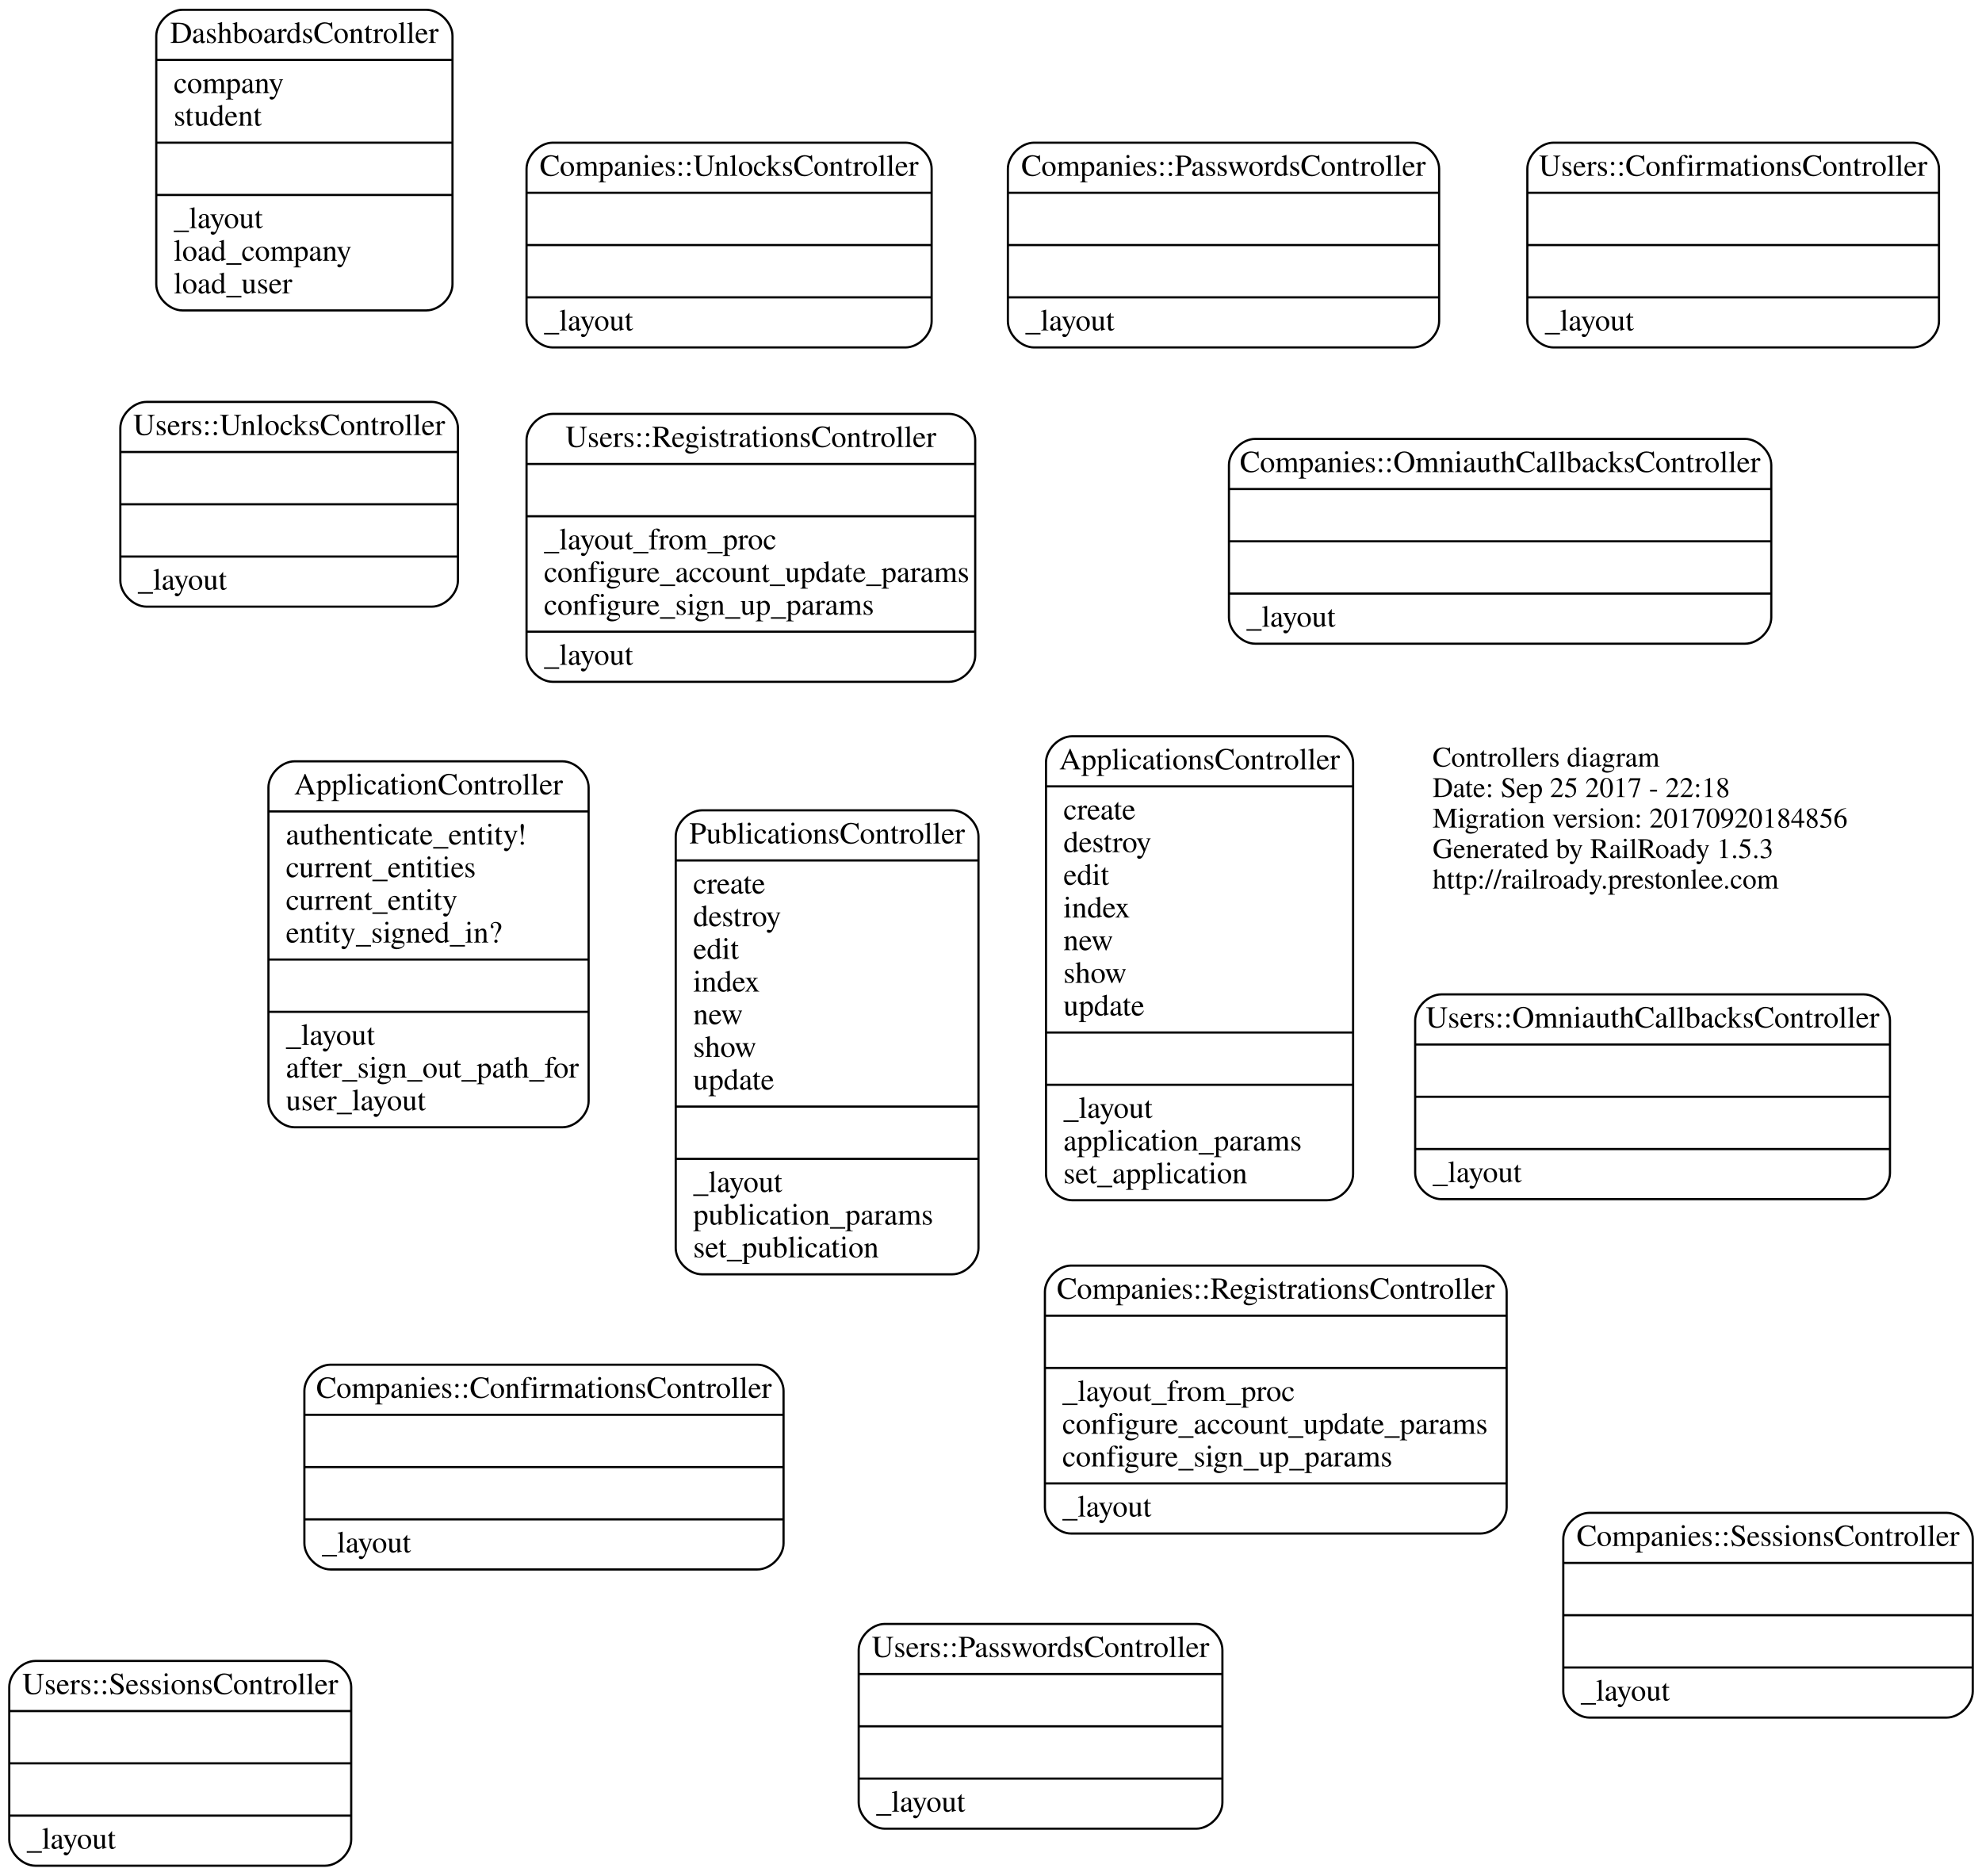
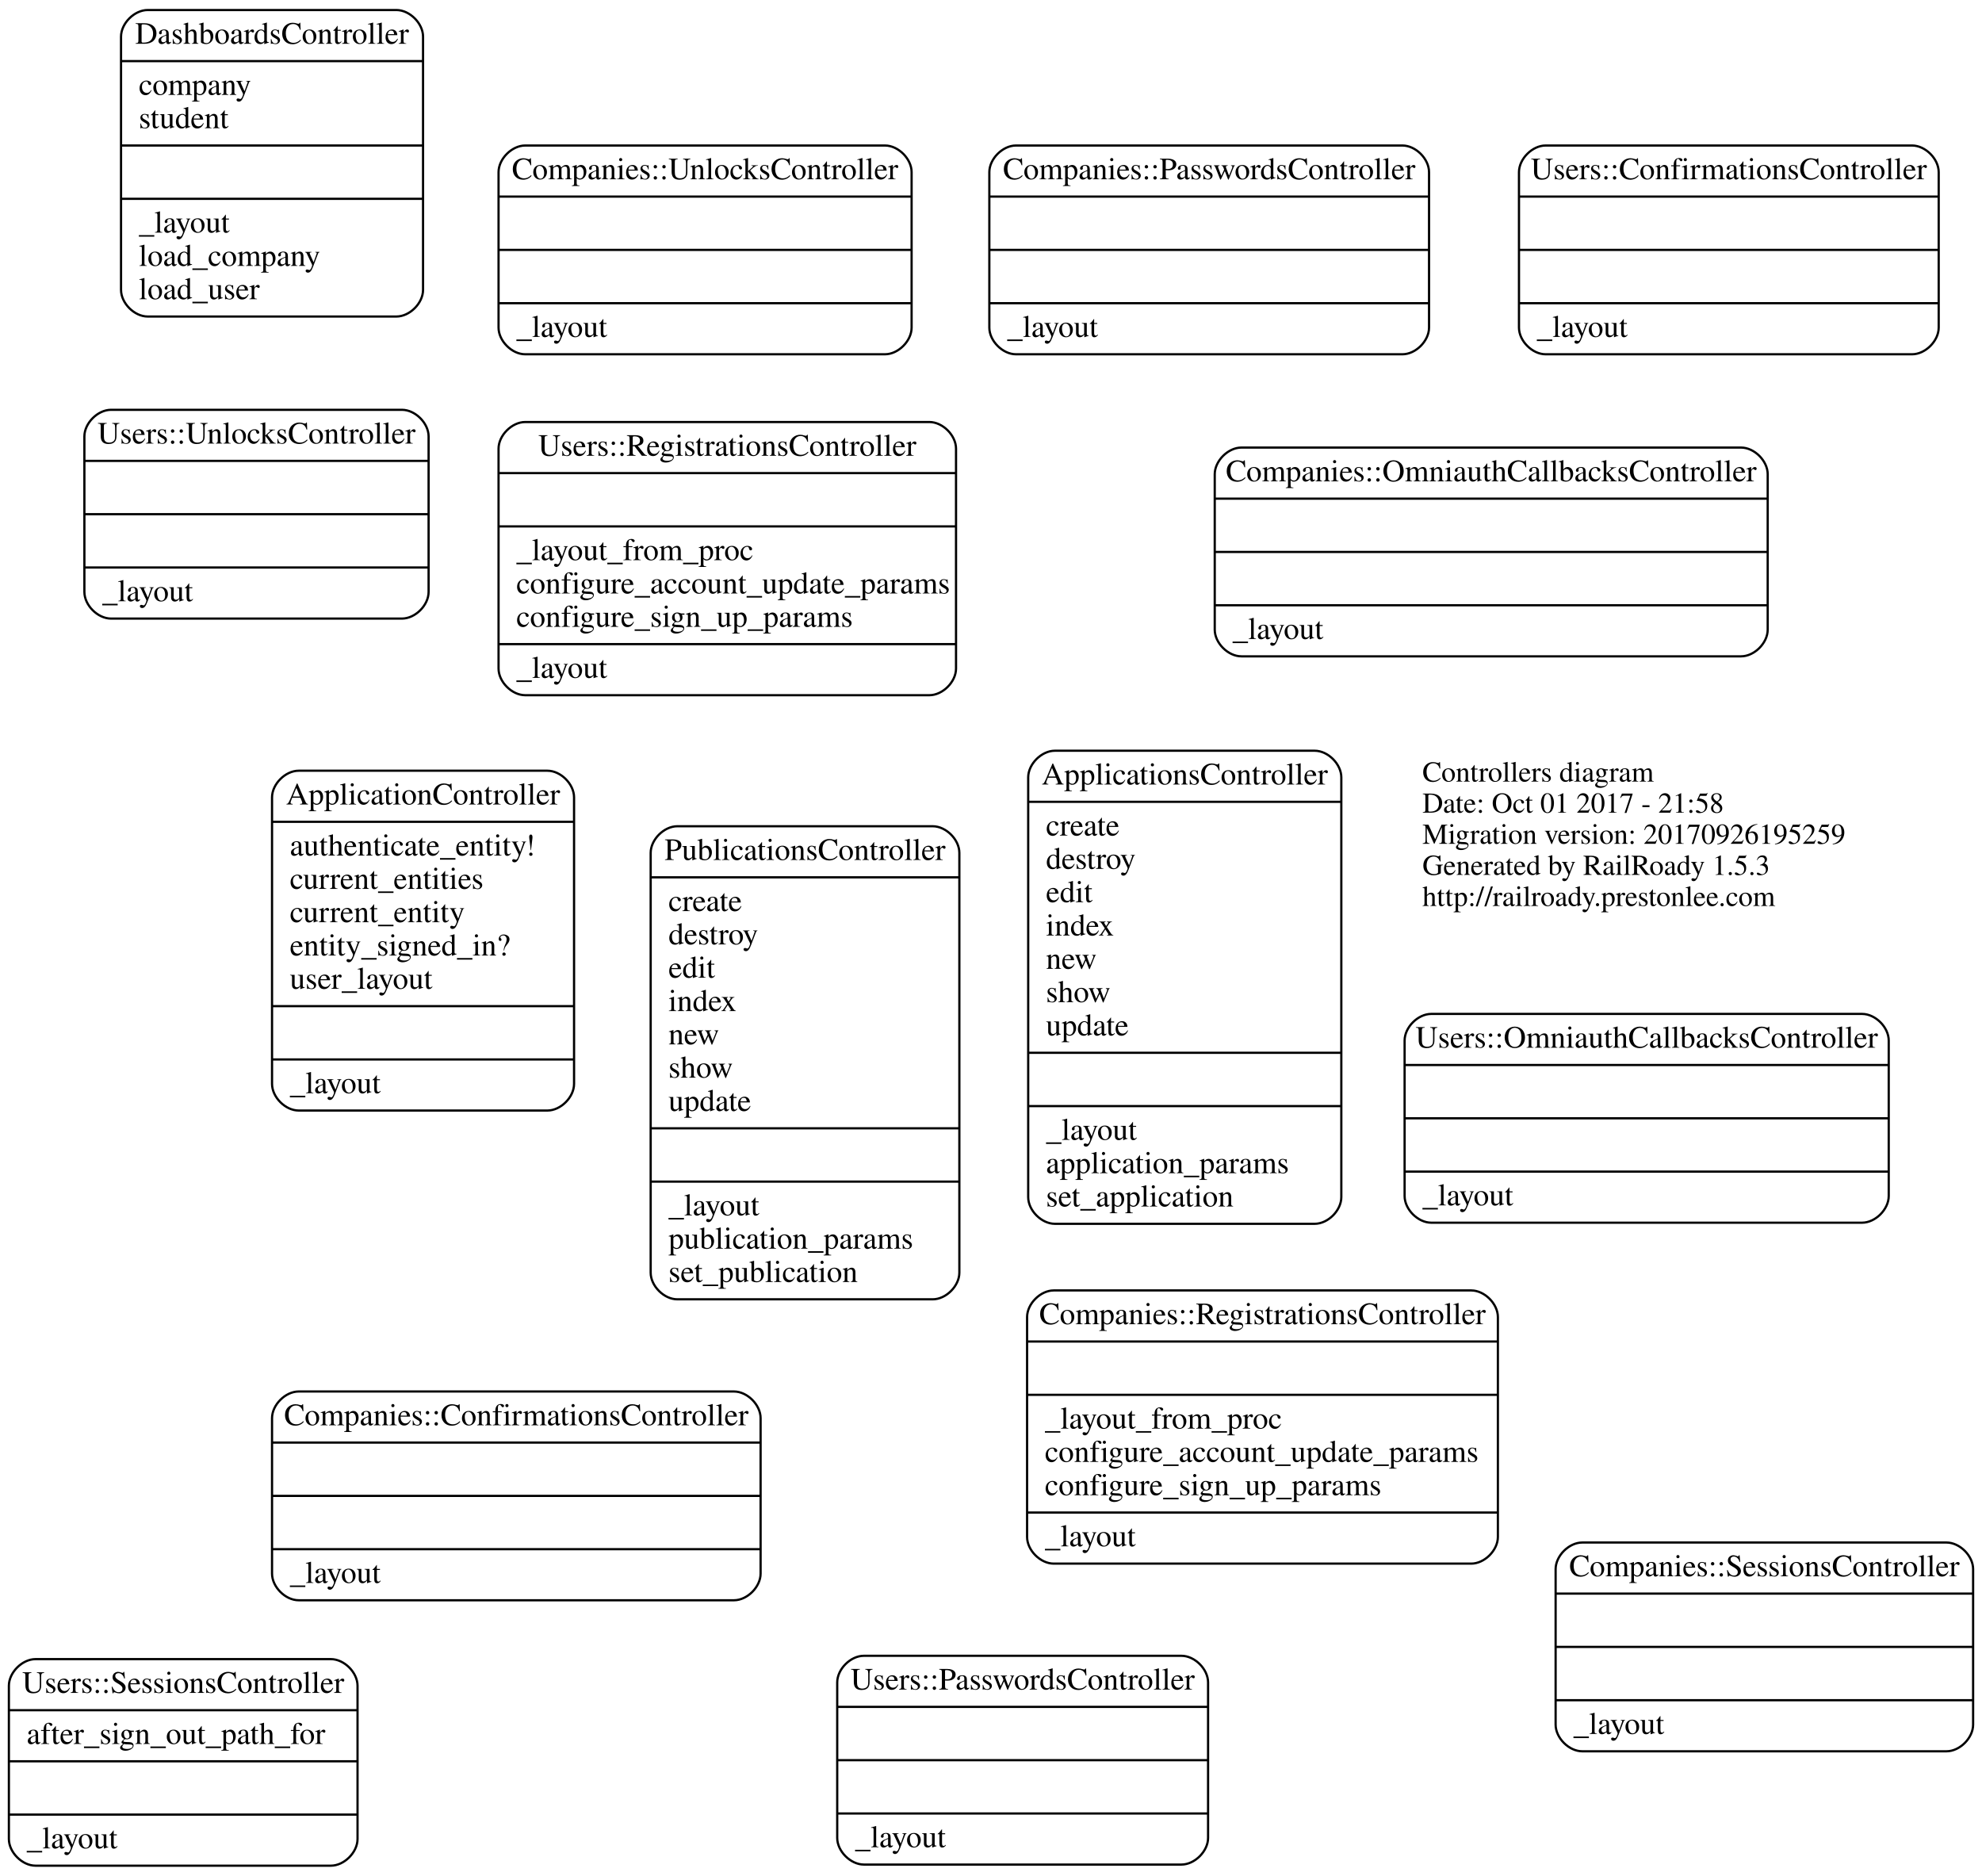
- <svg xmlns="http://www.w3.org/2000/svg" width="910pt" height="861pt" viewBox="0.00 0.00 909.50 861.00">
-   <g id="graph0" class="graph" transform="scale(1 1) rotate(0) translate(394.5 466.5)">
-     <polygon fill="none" stroke="none" points="-394.5,394.5 -394.5,-466.5 515,-466.5 515,394.5 -394.5,394.5" />
+ <svg xmlns="http://www.w3.org/2000/svg" width="893pt" height="845pt" viewBox="0.00 0.00 892.50 844.50">
+   <g id="graph0" class="graph" transform="scale(1 1) rotate(0) translate(377.5 466.5)">
+     <polygon fill="none" stroke="none" points="-377.5,378 -377.5,-466.5 515,-466.5 515,378 -377.5,378" />
    <g id="node1" class="node">
      <text text-anchor="start" x="263" y="-114.6" font-family="Times,serif" font-size="13.00">Controllers diagram</text>
-       <text text-anchor="start" x="263" y="-100.6" font-family="Times,serif" font-size="13.00">Date: Sep 25 2017 - 22:18</text>
-       <text text-anchor="start" x="263" y="-86.6" font-family="Times,serif" font-size="13.00">Migration version: 20170920184856</text>
+       <text text-anchor="start" x="263" y="-100.6" font-family="Times,serif" font-size="13.00">Date: Oct 01 2017 - 21:58</text>
+       <text text-anchor="start" x="263" y="-86.6" font-family="Times,serif" font-size="13.00">Migration version: 20170926195259</text>
      <text text-anchor="start" x="263" y="-72.6" font-family="Times,serif" font-size="13.00">Generated by RailRoady 1.5.3</text>
      <text text-anchor="start" x="263" y="-58.6" font-family="Times,serif" font-size="13.00">http://railroady.prestonlee.com</text>
    </g>
    <g id="node2" class="node">
      <path fill="none" stroke="black" d="M-327.5,-188C-327.5,-188 -196.5,-188 -196.5,-188 -190.5,-188 -184.5,-194 -184.5,-200 -184.5,-200 -184.5,-270 -184.5,-270 -184.5,-276 -190.5,-282 -196.5,-282 -196.5,-282 -327.5,-282 -327.5,-282 -333.5,-282 -339.5,-276 -339.5,-270 -339.5,-270 -339.5,-200 -339.5,-200 -339.5,-194 -333.5,-188 -327.5,-188" />
      <text text-anchor="middle" x="-262" y="-266.8" font-family="Times,serif" font-size="14.00">Users::UnlocksController</text>
      <polyline fill="none" stroke="black" points="-339.5,-259 -184.5,-259 " />
      <polyline fill="none" stroke="black" points="-339.5,-235 -184.5,-235 " />
      <polyline fill="none" stroke="black" points="-339.5,-211 -184.5,-211 " />
      <text text-anchor="start" x="-331.5" y="-195.8" font-family="Times,serif" font-size="14.00">_layout</text>
    </g>
    <g id="node3" class="node">
      <path fill="none" stroke="black" d="M267,84C267,84 461,84 461,84 467,84 473,78 473,72 473,72 473,2 473,2 473,-4 467,-10 461,-10 461,-10 267,-10 267,-10 261,-10 255,-4 255,2 255,2 255,72 255,72 255,78 261,84 267,84" />
      <text text-anchor="middle" x="364" y="5.2" font-family="Times,serif" font-size="14.00">Users::OmniauthCallbacksController</text>
      <polyline fill="none" stroke="black" points="255,13 473,13 " />
      <polyline fill="none" stroke="black" points="255,37 473,37 " />
      <polyline fill="none" stroke="black" points="255,61 473,61 " />
      <text text-anchor="start" x="263" y="76.2" font-family="Times,serif" font-size="14.00">_layout</text>
    </g>
    <g id="node4" class="node">
      <path fill="none" stroke="black" d="M11.5,373C11.5,373 154.5,373 154.5,373 160.5,373 166.5,367 166.5,361 166.5,361 166.5,291 166.5,291 166.5,285 160.5,279 154.5,279 154.5,279 11.5,279 11.5,279 5.5,279 -0.5,285 -0.5,291 -0.5,291 -0.5,361 -0.5,361 -0.5,367 5.5,373 11.5,373" />
      <text text-anchor="middle" x="83" y="294.2" font-family="Times,serif" font-size="14.00">Users::PasswordsController</text>
      <polyline fill="none" stroke="black" points="-0.5,302 166.5,302 " />
      <polyline fill="none" stroke="black" points="-0.5,326 166.5,326 " />
      <polyline fill="none" stroke="black" points="-0.5,350 166.5,350 " />
      <text text-anchor="start" x="7.5" y="365.2" font-family="Times,serif" font-size="14.00">_layout</text>
    </g>
    <g id="node5" class="node">
      <path fill="none" stroke="black" d="M318.5,-307C318.5,-307 483.5,-307 483.5,-307 489.5,-307 495.5,-313 495.5,-319 495.5,-319 495.5,-389 495.5,-389 495.5,-395 489.5,-401 483.5,-401 483.5,-401 318.5,-401 318.5,-401 312.5,-401 306.5,-395 306.5,-389 306.5,-389 306.5,-319 306.5,-319 306.5,-313 312.5,-307 318.5,-307" />
      <text text-anchor="middle" x="401" y="-385.8" font-family="Times,serif" font-size="14.00">Users::ConfirmationsController</text>
      <polyline fill="none" stroke="black" points="306.5,-378 495.5,-378 " />
      <polyline fill="none" stroke="black" points="306.5,-354 495.5,-354 " />
      <polyline fill="none" stroke="black" points="306.5,-330 495.5,-330 " />
      <text text-anchor="start" x="314.5" y="-314.8" font-family="Times,serif" font-size="14.00">_layout</text>
    </g>
    <g id="node6" class="node">
-       <path fill="none" stroke="black" d="M-378.5,390C-378.5,390 -245.5,390 -245.5,390 -239.5,390 -233.5,384 -233.5,378 -233.5,378 -233.5,308 -233.5,308 -233.5,302 -239.5,296 -245.5,296 -245.5,296 -378.5,296 -378.5,296 -384.5,296 -390.5,302 -390.5,308 -390.5,308 -390.5,378 -390.5,378 -390.5,384 -384.5,390 -378.5,390" />
-       <text text-anchor="middle" x="-312" y="311.2" font-family="Times,serif" font-size="14.00">Users::SessionsController</text>
-       <polyline fill="none" stroke="black" points="-390.5,319 -233.5,319 " />
-       <polyline fill="none" stroke="black" points="-390.5,343 -233.5,343 " />
-       <polyline fill="none" stroke="black" points="-390.5,367 -233.5,367 " />
-       <text text-anchor="start" x="-382.5" y="382.2" font-family="Times,serif" font-size="14.00">_layout</text>
+       <path fill="none" stroke="black" d="M-361.5,373.5C-361.5,373.5 -228.5,373.5 -228.5,373.5 -222.5,373.5 -216.5,367.5 -216.5,361.5 -216.5,361.5 -216.5,292.5 -216.5,292.5 -216.5,286.5 -222.5,280.5 -228.5,280.5 -228.5,280.5 -361.5,280.5 -361.5,280.5 -367.5,280.5 -373.5,286.5 -373.5,292.5 -373.5,292.5 -373.5,361.5 -373.5,361.5 -373.5,367.5 -367.5,373.5 -361.5,373.5" />
+       <text text-anchor="middle" x="-295" y="295.7" font-family="Times,serif" font-size="14.00">Users::SessionsController</text>
+       <polyline fill="none" stroke="black" points="-373.5,303.5 -216.5,303.5 " />
+       <text text-anchor="start" x="-365.5" y="318.7" font-family="Times,serif" font-size="14.00">after_sign_out_path_for</text>
+       <polyline fill="none" stroke="black" points="-373.5,326.5 -216.5,326.5 " />
+       <polyline fill="none" stroke="black" points="-373.5,350.5 -216.5,350.5 " />
+       <text text-anchor="start" x="-365.5" y="365.7" font-family="Times,serif" font-size="14.00">_layout</text>
    </g>
    <g id="node7" class="node">
      <path fill="none" stroke="black" d="M-141,-153.5C-141,-153.5 41,-153.5 41,-153.5 47,-153.5 53,-159.5 53,-165.5 53,-165.5 53,-264.5 53,-264.5 53,-270.5 47,-276.5 41,-276.5 41,-276.5 -141,-276.5 -141,-276.5 -147,-276.5 -153,-270.5 -153,-264.5 -153,-264.5 -153,-165.5 -153,-165.5 -153,-159.5 -147,-153.5 -141,-153.5" />
      <text text-anchor="middle" x="-50" y="-261.3" font-family="Times,serif" font-size="14.00">Users::RegistrationsController</text>
      <polyline fill="none" stroke="black" points="-153,-253.5 53,-253.5 " />
      <polyline fill="none" stroke="black" points="-153,-229.5 53,-229.5 " />
      <text text-anchor="start" x="-145" y="-214.3" font-family="Times,serif" font-size="14.00">_layout_from_proc</text>
      <text text-anchor="start" x="-145" y="-199.3" font-family="Times,serif" font-size="14.00">configure_account_update_params</text>
      <text text-anchor="start" x="-145" y="-184.3" font-family="Times,serif" font-size="14.00">configure_sign_up_params</text>
      <polyline fill="none" stroke="black" points="-153,-176.5 53,-176.5 " />
      <text text-anchor="start" x="-145" y="-161.3" font-family="Times,serif" font-size="14.00">_layout</text>
    </g>
    <g id="node8" class="node">
-       <path fill="none" stroke="black" d="M-259.5,51C-259.5,51 -136.5,51 -136.5,51 -130.5,51 -124.5,45 -124.5,39 -124.5,39 -124.5,-105 -124.5,-105 -124.5,-111 -130.5,-117 -136.5,-117 -136.5,-117 -259.5,-117 -259.5,-117 -265.5,-117 -271.5,-111 -271.5,-105 -271.5,-105 -271.5,39 -271.5,39 -271.5,45 -265.5,51 -259.5,51" />
-       <text text-anchor="middle" x="-198" y="-101.8" font-family="Times,serif" font-size="14.00">ApplicationController</text>
-       <polyline fill="none" stroke="black" points="-271.5,-94 -124.5,-94 " />
-       <text text-anchor="start" x="-263.5" y="-78.8" font-family="Times,serif" font-size="14.00">authenticate_entity!</text>
-       <text text-anchor="start" x="-263.5" y="-63.8" font-family="Times,serif" font-size="14.00">current_entities</text>
-       <text text-anchor="start" x="-263.5" y="-48.8" font-family="Times,serif" font-size="14.00">current_entity</text>
-       <text text-anchor="start" x="-263.5" y="-33.8" font-family="Times,serif" font-size="14.00">entity_signed_in?</text>
-       <polyline fill="none" stroke="black" points="-271.5,-26 -124.5,-26 " />
-       <polyline fill="none" stroke="black" points="-271.5,-2 -124.5,-2 " />
-       <text text-anchor="start" x="-263.5" y="13.2" font-family="Times,serif" font-size="14.00">_layout</text>
-       <text text-anchor="start" x="-263.5" y="28.2" font-family="Times,serif" font-size="14.00">after_sign_out_path_for</text>
-       <text text-anchor="start" x="-263.5" y="43.2" font-family="Times,serif" font-size="14.00">user_layout</text>
+       <path fill="none" stroke="black" d="M-243,33.5C-243,33.5 -131,33.5 -131,33.5 -125,33.5 -119,27.5 -119,21.5 -119,21.5 -119,-107.5 -119,-107.5 -119,-113.5 -125,-119.5 -131,-119.5 -131,-119.5 -243,-119.5 -243,-119.5 -249,-119.5 -255,-113.5 -255,-107.5 -255,-107.5 -255,21.5 -255,21.5 -255,27.5 -249,33.5 -243,33.5" />
+       <text text-anchor="middle" x="-187" y="-104.3" font-family="Times,serif" font-size="14.00">ApplicationController</text>
+       <polyline fill="none" stroke="black" points="-255,-96.5 -119,-96.5 " />
+       <text text-anchor="start" x="-247" y="-81.3" font-family="Times,serif" font-size="14.00">authenticate_entity!</text>
+       <text text-anchor="start" x="-247" y="-66.3" font-family="Times,serif" font-size="14.00">current_entities</text>
+       <text text-anchor="start" x="-247" y="-51.3" font-family="Times,serif" font-size="14.00">current_entity</text>
+       <text text-anchor="start" x="-247" y="-36.3" font-family="Times,serif" font-size="14.00">entity_signed_in?</text>
+       <text text-anchor="start" x="-247" y="-21.3" font-family="Times,serif" font-size="14.00">user_layout</text>
+       <polyline fill="none" stroke="black" points="-255,-13.5 -119,-13.5 " />
+       <polyline fill="none" stroke="black" points="-255,10.5 -119,10.5 " />
+       <text text-anchor="start" x="-247" y="25.7" font-family="Times,serif" font-size="14.00">_layout</text>
    </g>
    <g id="node9" class="node">
      <path fill="none" stroke="black" d="M-72.5,118.5C-72.5,118.5 42.5,118.5 42.5,118.5 48.5,118.5 54.5,112.5 54.5,106.5 54.5,106.5 54.5,-82.5 54.5,-82.5 54.5,-88.5 48.5,-94.5 42.5,-94.5 42.5,-94.5 -72.5,-94.5 -72.5,-94.5 -78.5,-94.5 -84.5,-88.5 -84.5,-82.5 -84.5,-82.5 -84.5,106.5 -84.5,106.5 -84.5,112.5 -78.5,118.5 -72.5,118.5" />
      <text text-anchor="middle" x="-15" y="-79.3" font-family="Times,serif" font-size="14.00">PublicationsController</text>
      <polyline fill="none" stroke="black" points="-84.5,-71.5 54.5,-71.5 " />
      <text text-anchor="start" x="-76.5" y="-56.3" font-family="Times,serif" font-size="14.00">create</text>
      <text text-anchor="start" x="-76.5" y="-41.3" font-family="Times,serif" font-size="14.00">destroy</text>
      <text text-anchor="start" x="-76.5" y="-26.3" font-family="Times,serif" font-size="14.00">edit</text>
      <text text-anchor="start" x="-76.5" y="-11.3" font-family="Times,serif" font-size="14.00">index</text>
      <text text-anchor="start" x="-76.5" y="3.7" font-family="Times,serif" font-size="14.00">new</text>
      <text text-anchor="start" x="-76.5" y="18.7" font-family="Times,serif" font-size="14.00">show</text>
      <text text-anchor="start" x="-76.5" y="33.7" font-family="Times,serif" font-size="14.00">update</text>
      <polyline fill="none" stroke="black" points="-84.5,41.5 54.5,41.5 " />
      <polyline fill="none" stroke="black" points="-84.5,65.5 54.5,65.5 " />
      <text text-anchor="start" x="-76.5" y="80.7" font-family="Times,serif" font-size="14.00">_layout</text>
      <text text-anchor="start" x="-76.5" y="95.7" font-family="Times,serif" font-size="14.00">publication_params</text>
      <text text-anchor="start" x="-76.5" y="110.7" font-family="Times,serif" font-size="14.00">set_publication</text>
    </g>
    <g id="node10" class="node">
      <path fill="none" stroke="black" d="M97.5,84.5C97.5,84.5 214.5,84.5 214.5,84.5 220.5,84.5 226.5,78.5 226.5,72.5 226.5,72.5 226.5,-116.5 226.5,-116.5 226.5,-122.5 220.5,-128.5 214.5,-128.5 214.5,-128.5 97.5,-128.5 97.5,-128.5 91.5,-128.5 85.5,-122.5 85.5,-116.5 85.5,-116.5 85.5,72.5 85.5,72.5 85.5,78.5 91.5,84.5 97.5,84.5" />
      <text text-anchor="middle" x="156" y="-113.3" font-family="Times,serif" font-size="14.00">ApplicationsController</text>
      <polyline fill="none" stroke="black" points="85.5,-105.5 226.5,-105.5 " />
      <text text-anchor="start" x="93.5" y="-90.3" font-family="Times,serif" font-size="14.00">create</text>
      <text text-anchor="start" x="93.5" y="-75.3" font-family="Times,serif" font-size="14.00">destroy</text>
      <text text-anchor="start" x="93.5" y="-60.3" font-family="Times,serif" font-size="14.00">edit</text>
      <text text-anchor="start" x="93.5" y="-45.3" font-family="Times,serif" font-size="14.00">index</text>
      <text text-anchor="start" x="93.5" y="-30.3" font-family="Times,serif" font-size="14.00">new</text>
      <text text-anchor="start" x="93.5" y="-15.3" font-family="Times,serif" font-size="14.00">show</text>
      <text text-anchor="start" x="93.5" y="-0.3" font-family="Times,serif" font-size="14.00">update</text>
      <polyline fill="none" stroke="black" points="85.5,7.5 226.5,7.5 " />
      <polyline fill="none" stroke="black" points="85.5,31.5 226.5,31.5 " />
      <text text-anchor="start" x="93.5" y="46.7" font-family="Times,serif" font-size="14.00">_layout</text>
      <text text-anchor="start" x="93.5" y="61.7" font-family="Times,serif" font-size="14.00">application_params</text>
      <text text-anchor="start" x="93.5" y="76.7" font-family="Times,serif" font-size="14.00">set_application</text>
    </g>
    <g id="node11" class="node">
      <path fill="none" stroke="black" d="M-141,-307C-141,-307 21,-307 21,-307 27,-307 33,-313 33,-319 33,-319 33,-389 33,-389 33,-395 27,-401 21,-401 21,-401 -141,-401 -141,-401 -147,-401 -153,-395 -153,-389 -153,-389 -153,-319 -153,-319 -153,-313 -147,-307 -141,-307" />
      <text text-anchor="middle" x="-60" y="-385.8" font-family="Times,serif" font-size="14.00">Companies::UnlocksController</text>
      <polyline fill="none" stroke="black" points="-153,-378 33,-378 " />
      <polyline fill="none" stroke="black" points="-153,-354 33,-354 " />
      <polyline fill="none" stroke="black" points="-153,-330 33,-330 " />
      <text text-anchor="start" x="-145" y="-314.8" font-family="Times,serif" font-size="14.00">_layout</text>
    </g>
    <g id="node12" class="node">
      <path fill="none" stroke="black" d="M181.5,-171C181.5,-171 406.5,-171 406.5,-171 412.5,-171 418.5,-177 418.5,-183 418.5,-183 418.5,-253 418.5,-253 418.5,-259 412.5,-265 406.5,-265 406.5,-265 181.5,-265 181.5,-265 175.5,-265 169.5,-259 169.5,-253 169.5,-253 169.5,-183 169.5,-183 169.5,-177 175.5,-171 181.5,-171" />
      <text text-anchor="middle" x="294" y="-249.8" font-family="Times,serif" font-size="14.00">Companies::OmniauthCallbacksController</text>
      <polyline fill="none" stroke="black" points="169.5,-242 418.5,-242 " />
      <polyline fill="none" stroke="black" points="169.5,-218 418.5,-218 " />
      <polyline fill="none" stroke="black" points="169.5,-194 418.5,-194 " />
      <text text-anchor="start" x="177.5" y="-178.8" font-family="Times,serif" font-size="14.00">_layout</text>
    </g>
    <g id="node13" class="node">
      <path fill="none" stroke="black" d="M80,-307C80,-307 254,-307 254,-307 260,-307 266,-313 266,-319 266,-319 266,-389 266,-389 266,-395 260,-401 254,-401 254,-401 80,-401 80,-401 74,-401 68,-395 68,-389 68,-389 68,-319 68,-319 68,-313 74,-307 80,-307" />
      <text text-anchor="middle" x="167" y="-385.8" font-family="Times,serif" font-size="14.00">Companies::PasswordsController</text>
      <polyline fill="none" stroke="black" points="68,-378 266,-378 " />
      <polyline fill="none" stroke="black" points="68,-354 266,-354 " />
      <polyline fill="none" stroke="black" points="68,-330 266,-330 " />
      <text text-anchor="start" x="76" y="-314.8" font-family="Times,serif" font-size="14.00">_layout</text>
    </g>
    <g id="node14" class="node">
      <path fill="none" stroke="black" d="M-243,254C-243,254 -47,254 -47,254 -41,254 -35,248 -35,242 -35,242 -35,172 -35,172 -35,166 -41,160 -47,160 -47,160 -243,160 -243,160 -249,160 -255,166 -255,172 -255,172 -255,242 -255,242 -255,248 -249,254 -243,254" />
      <text text-anchor="middle" x="-145" y="175.2" font-family="Times,serif" font-size="14.00">Companies::ConfirmationsController</text>
      <polyline fill="none" stroke="black" points="-255,183 -35,183 " />
      <polyline fill="none" stroke="black" points="-255,207 -35,207 " />
      <polyline fill="none" stroke="black" points="-255,231 -35,231 " />
      <text text-anchor="start" x="-247" y="246.2" font-family="Times,serif" font-size="14.00">_layout</text>
    </g>
    <g id="node15" class="node">
      <path fill="none" stroke="black" d="M335,322C335,322 499,322 499,322 505,322 511,316 511,310 511,310 511,240 511,240 511,234 505,228 499,228 499,228 335,228 335,228 329,228 323,234 323,240 323,240 323,310 323,310 323,316 329,322 335,322" />
      <text text-anchor="middle" x="417" y="243.2" font-family="Times,serif" font-size="14.00">Companies::SessionsController</text>
      <polyline fill="none" stroke="black" points="323,251 511,251 " />
      <polyline fill="none" stroke="black" points="323,275 511,275 " />
      <polyline fill="none" stroke="black" points="323,299 511,299 " />
      <text text-anchor="start" x="331" y="314.2" font-family="Times,serif" font-size="14.00">_layout</text>
    </g>
    <g id="node16" class="node">
      <path fill="none" stroke="black" d="M97,237.5C97,237.5 285,237.5 285,237.5 291,237.5 297,231.5 297,225.5 297,225.5 297,126.5 297,126.5 297,120.5 291,114.5 285,114.5 285,114.5 97,114.5 97,114.5 91,114.5 85,120.5 85,126.5 85,126.5 85,225.5 85,225.5 85,231.5 91,237.5 97,237.5" />
      <text text-anchor="middle" x="191" y="129.7" font-family="Times,serif" font-size="14.00">Companies::RegistrationsController</text>
      <polyline fill="none" stroke="black" points="85,137.5 297,137.5 " />
      <polyline fill="none" stroke="black" points="85,161.5 297,161.5 " />
      <text text-anchor="start" x="93" y="176.7" font-family="Times,serif" font-size="14.00">_layout_from_proc</text>
      <text text-anchor="start" x="93" y="191.7" font-family="Times,serif" font-size="14.00">configure_account_update_params</text>
      <text text-anchor="start" x="93" y="206.7" font-family="Times,serif" font-size="14.00">configure_sign_up_params</text>
      <polyline fill="none" stroke="black" points="85,214.5 297,214.5 " />
      <text text-anchor="start" x="93" y="229.7" font-family="Times,serif" font-size="14.00">_layout</text>
    </g>
    <g id="node17" class="node">
      <path fill="none" stroke="black" d="M-311,-324C-311,-324 -199,-324 -199,-324 -193,-324 -187,-330 -187,-336 -187,-336 -187,-450 -187,-450 -187,-456 -193,-462 -199,-462 -199,-462 -311,-462 -311,-462 -317,-462 -323,-456 -323,-450 -323,-450 -323,-336 -323,-336 -323,-330 -317,-324 -311,-324" />
      <text text-anchor="middle" x="-255" y="-446.8" font-family="Times,serif" font-size="14.00">DashboardsController</text>
      <polyline fill="none" stroke="black" points="-323,-439 -187,-439 " />
      <text text-anchor="start" x="-315" y="-423.8" font-family="Times,serif" font-size="14.00">company</text>
      <text text-anchor="start" x="-315" y="-408.8" font-family="Times,serif" font-size="14.00">student</text>
      <polyline fill="none" stroke="black" points="-323,-401 -187,-401 " />
      <polyline fill="none" stroke="black" points="-323,-377 -187,-377 " />
      <text text-anchor="start" x="-315" y="-361.8" font-family="Times,serif" font-size="14.00">_layout</text>
      <text text-anchor="start" x="-315" y="-346.8" font-family="Times,serif" font-size="14.00">load_company</text>
      <text text-anchor="start" x="-315" y="-331.8" font-family="Times,serif" font-size="14.00">load_user</text>
    </g>
  </g>
</svg>
